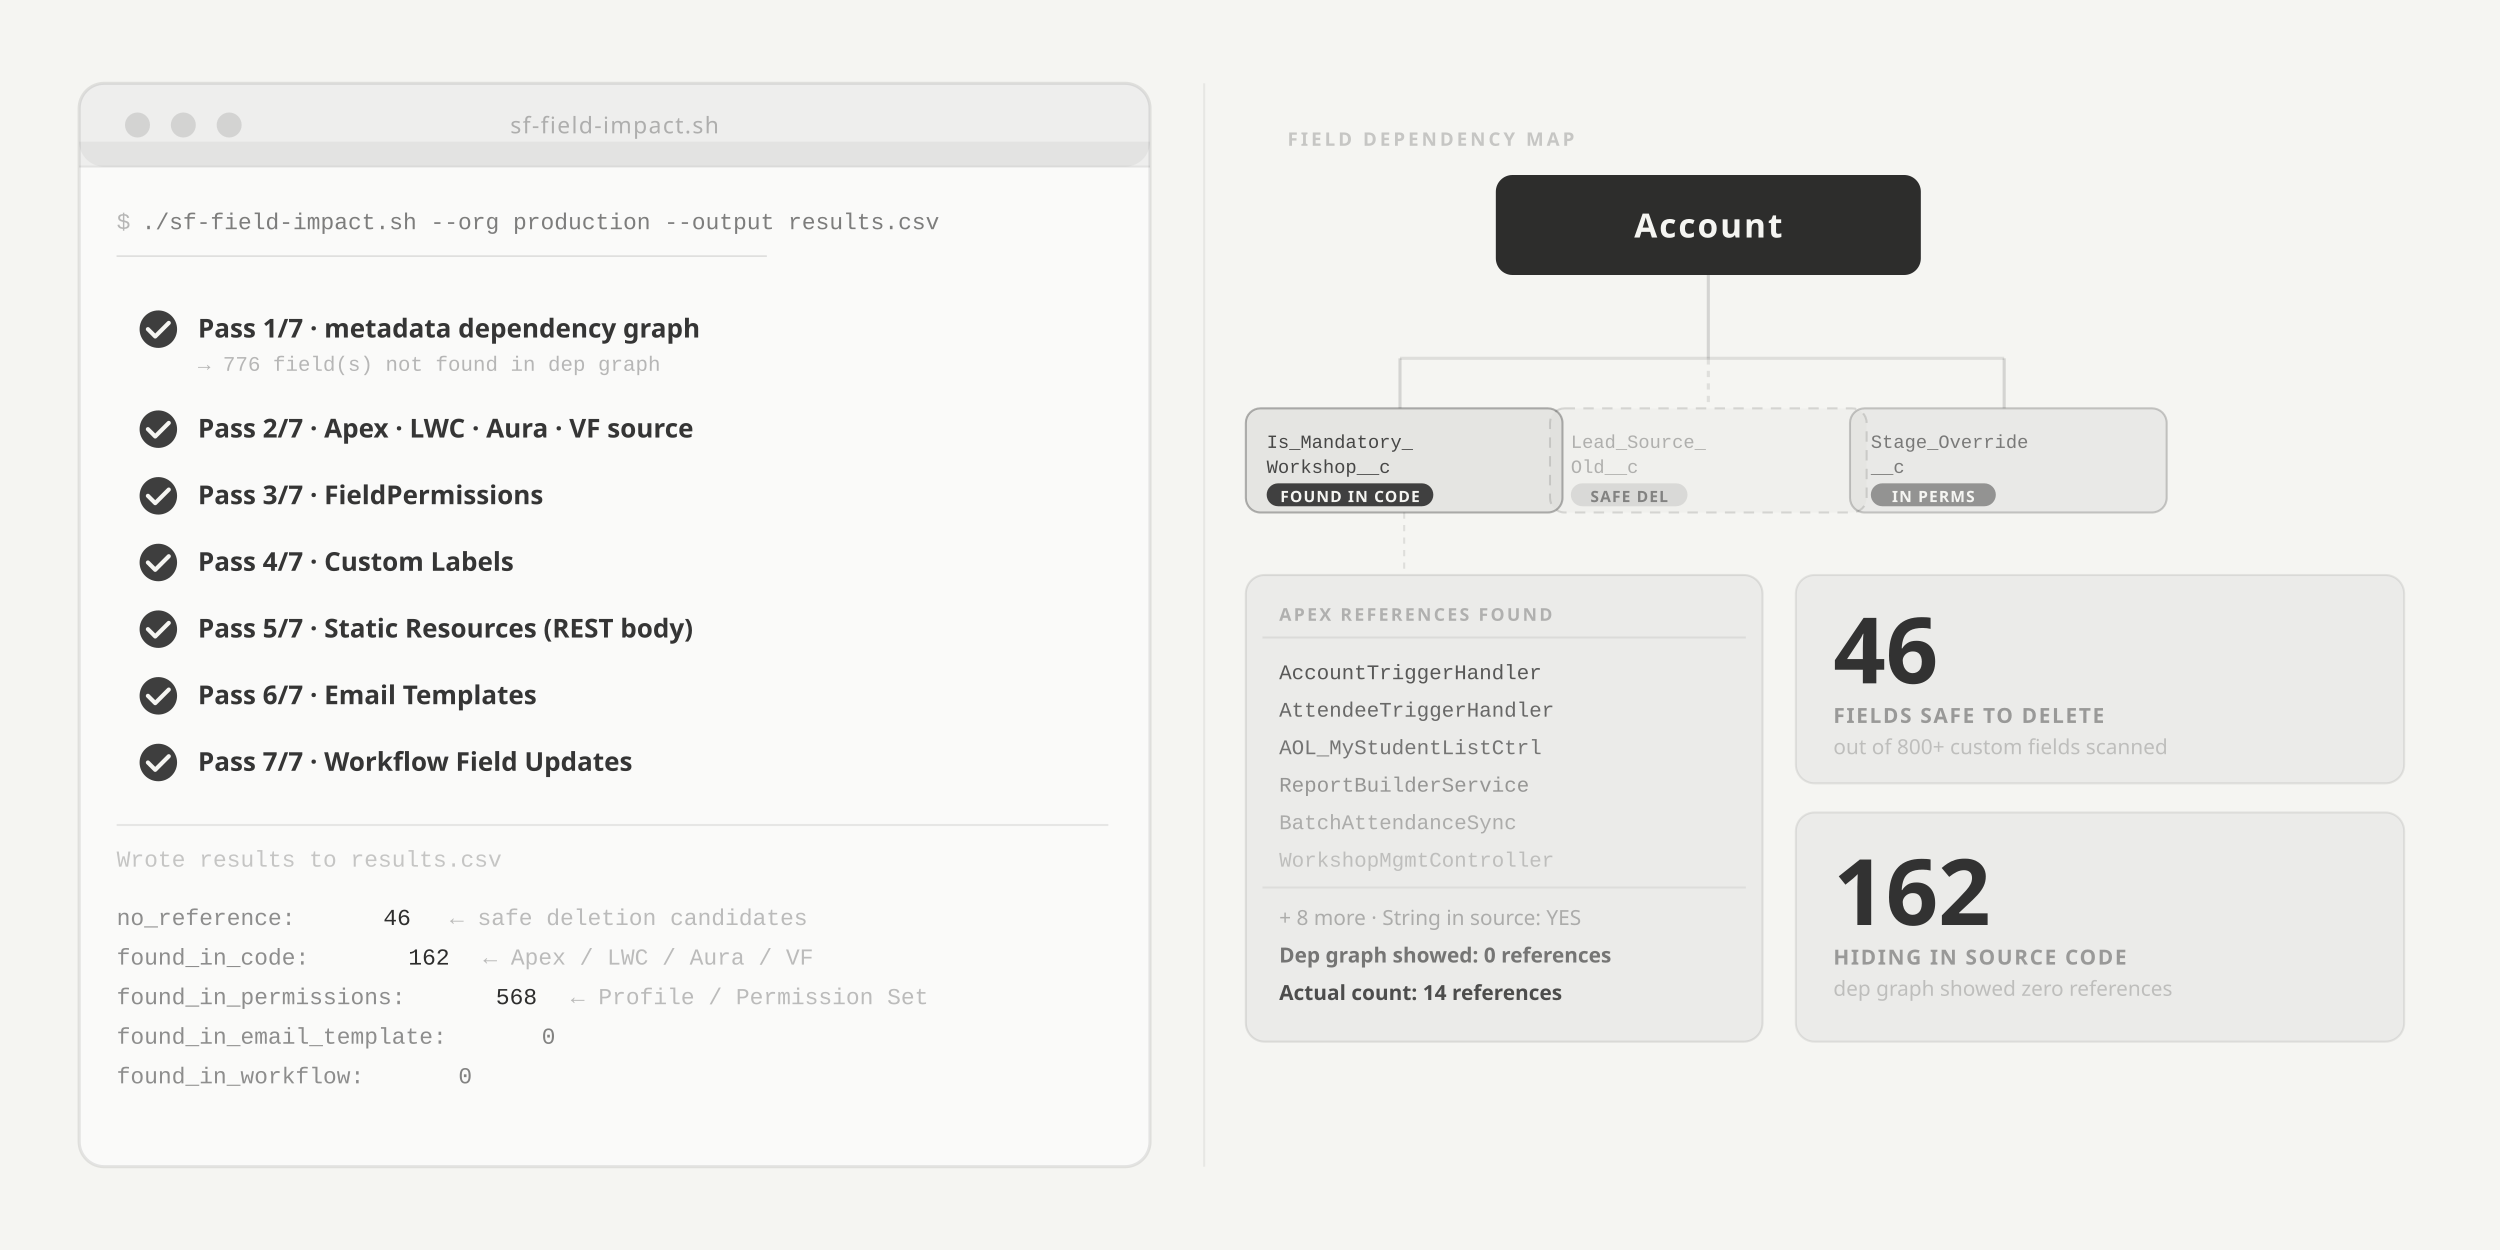
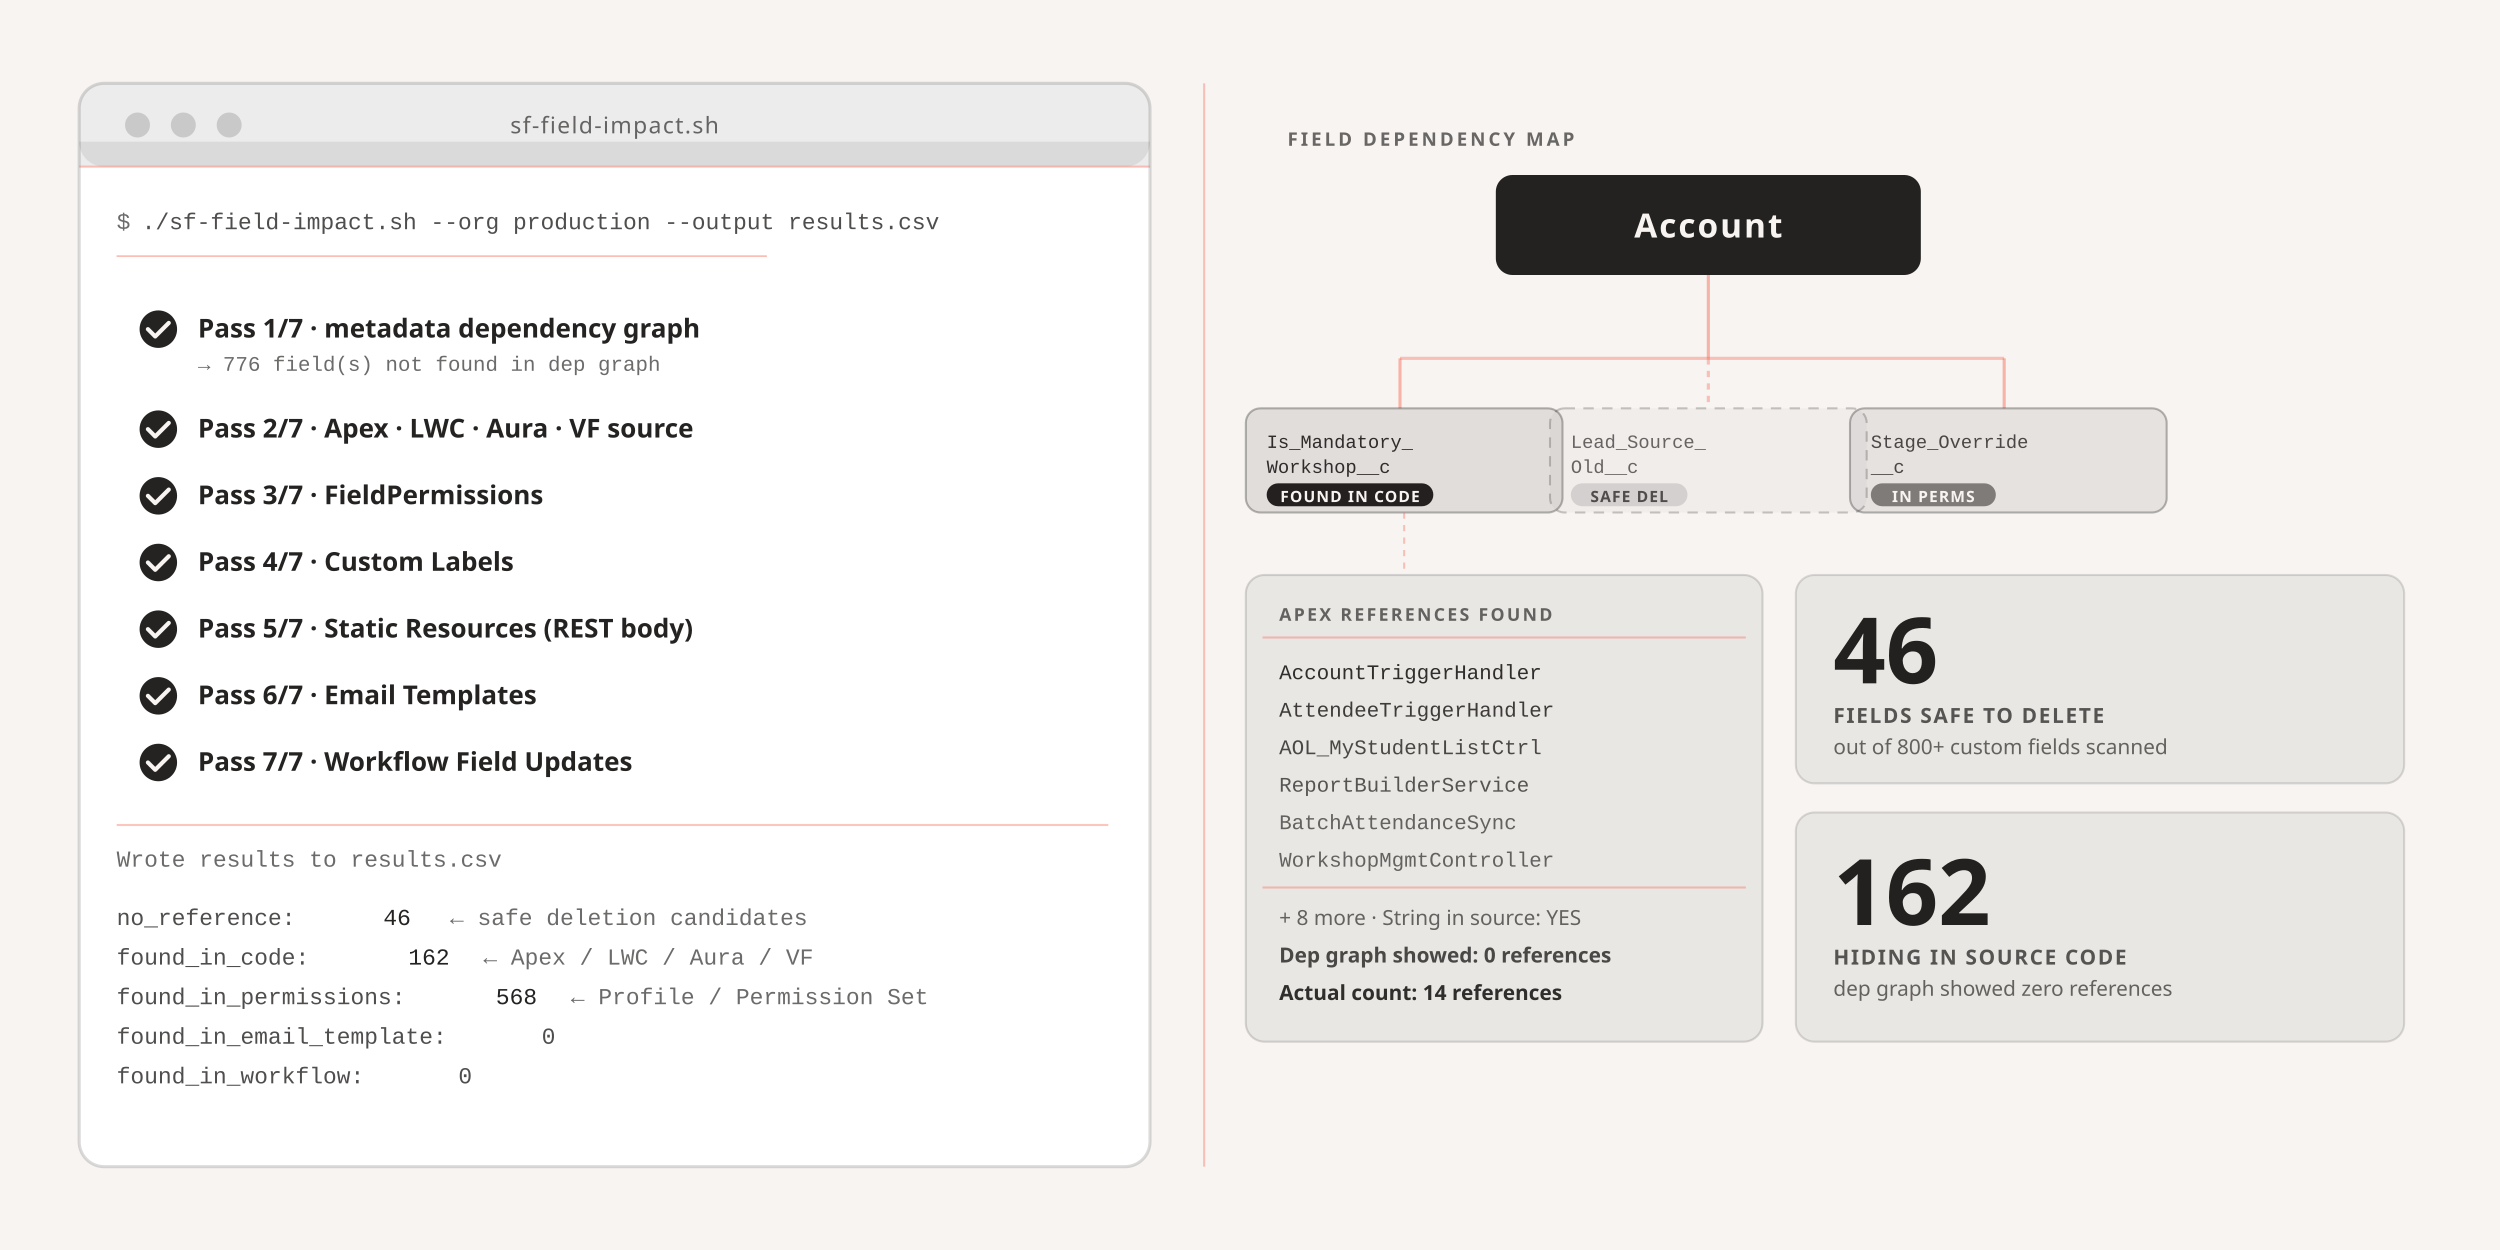
<svg xmlns="http://www.w3.org/2000/svg" viewBox="0 0 1200 600" aria-hidden="true">
-   <rect width="1200" height="600" fill="#F5F5F2" />
-   <line x1="578" y1="40" x2="578" y2="560" stroke="#0A0A0A" stroke-opacity="0.06" stroke-width="1" />
-   <rect x="38" y="40" width="514" height="520" rx="12" fill="white" fill-opacity="0.50" stroke="#0A0A0A" stroke-opacity="0.09" stroke-width="1.5" />
-   <rect x="38" y="40" width="514" height="40" rx="12" fill="#0A0A0A" fill-opacity="0.05" />
-   <rect x="38" y="68" width="514" height="12" fill="#0A0A0A" fill-opacity="0.05" />
-   <line x1="38" y1="80" x2="552" y2="80" stroke="#0A0A0A" stroke-opacity="0.07" stroke-width="1" />
-   <circle cx="66" cy="60" r="6" fill="#0A0A0A" fill-opacity="0.12" />
-   <circle cx="88" cy="60" r="6" fill="#0A0A0A" fill-opacity="0.12" />
-   <circle cx="110" cy="60" r="6" fill="#0A0A0A" fill-opacity="0.12" />
-   <text x="295" y="64" font-family="Outfit, system-ui, sans-serif" font-size="11" fill="#0A0A0A" fill-opacity="0.28" text-anchor="middle" letter-spacing="0.06em">sf-field-impact.sh</text>
-   <text x="56" y="110" font-family="'Courier New', Courier, monospace" font-size="11" fill="#0A0A0A" fill-opacity="0.28">$</text>
-   <text x="68" y="110" font-family="'Courier New', Courier, monospace" font-size="11" fill="#0A0A0A" fill-opacity="0.52">./sf-field-impact.sh --org production --output results.csv</text>
-   <text x="56" y="126" font-family="'Courier New', Courier, monospace" font-size="10" fill="#0A0A0A" fill-opacity="0.13">────────────────────────────────────────────────────</text>
-   <circle cx="76" cy="158" r="9" fill="#0A0A0A" fill-opacity="0.78" />
-   <path d="M71,158 L74.5,161.5 L81,155" stroke="#F5F5F2" stroke-width="2" fill="none" stroke-linecap="round" stroke-linejoin="round" />
-   <text x="95" y="162" font-family="Outfit, system-ui, sans-serif" font-size="12.5" font-weight="600" fill="#0A0A0A" fill-opacity="0.82">Pass 1/7 · metadata dependency graph</text>
-   <text x="95" y="178" font-family="'Courier New', Courier, monospace" font-size="10" fill="#0A0A0A" fill-opacity="0.28">  → 776 field(s) not found in dep graph</text>
-   <circle cx="76" cy="206" r="9" fill="#0A0A0A" fill-opacity="0.78" />
-   <path d="M71,206 L74.5,209.5 L81,203" stroke="#F5F5F2" stroke-width="2" fill="none" stroke-linecap="round" stroke-linejoin="round" />
-   <text x="95" y="210" font-family="Outfit, system-ui, sans-serif" font-size="12.5" font-weight="600" fill="#0A0A0A" fill-opacity="0.82">Pass 2/7 · Apex · LWC · Aura · VF source</text>
-   <circle cx="76" cy="238" r="9" fill="#0A0A0A" fill-opacity="0.78" />
-   <path d="M71,238 L74.5,241.5 L81,235" stroke="#F5F5F2" stroke-width="2" fill="none" stroke-linecap="round" stroke-linejoin="round" />
-   <text x="95" y="242" font-family="Outfit, system-ui, sans-serif" font-size="12.5" font-weight="600" fill="#0A0A0A" fill-opacity="0.82">Pass 3/7 · FieldPermissions</text>
-   <circle cx="76" cy="270" r="9" fill="#0A0A0A" fill-opacity="0.78" />
-   <path d="M71,270 L74.5,273.5 L81,267" stroke="#F5F5F2" stroke-width="2" fill="none" stroke-linecap="round" stroke-linejoin="round" />
-   <text x="95" y="274" font-family="Outfit, system-ui, sans-serif" font-size="12.5" font-weight="600" fill="#0A0A0A" fill-opacity="0.82">Pass 4/7 · Custom Labels</text>
-   <circle cx="76" cy="302" r="9" fill="#0A0A0A" fill-opacity="0.78" />
-   <path d="M71,302 L74.5,305.5 L81,299" stroke="#F5F5F2" stroke-width="2" fill="none" stroke-linecap="round" stroke-linejoin="round" />
-   <text x="95" y="306" font-family="Outfit, system-ui, sans-serif" font-size="12.5" font-weight="600" fill="#0A0A0A" fill-opacity="0.82">Pass 5/7 · Static Resources (REST body)</text>
-   <circle cx="76" cy="334" r="9" fill="#0A0A0A" fill-opacity="0.78" />
-   <path d="M71,334 L74.5,337.5 L81,331" stroke="#F5F5F2" stroke-width="2" fill="none" stroke-linecap="round" stroke-linejoin="round" />
-   <text x="95" y="338" font-family="Outfit, system-ui, sans-serif" font-size="12.5" font-weight="600" fill="#0A0A0A" fill-opacity="0.82">Pass 6/7 · Email Templates</text>
-   <circle cx="76" cy="366" r="9" fill="#0A0A0A" fill-opacity="0.78" />
-   <path d="M71,366 L74.5,369.5 L81,363" stroke="#F5F5F2" stroke-width="2" fill="none" stroke-linecap="round" stroke-linejoin="round" />
-   <text x="95" y="370" font-family="Outfit, system-ui, sans-serif" font-size="12.5" font-weight="600" fill="#0A0A0A" fill-opacity="0.82">Pass 7/7 · Workflow Field Updates</text>
-   <line x1="56" y1="396" x2="532" y2="396" stroke="#0A0A0A" stroke-opacity="0.08" stroke-width="1" />
-   <text x="56" y="416" font-family="'Courier New', Courier, monospace" font-size="11" fill="#0A0A0A" fill-opacity="0.22">Wrote results to results.csv</text>
-   <text x="56" y="444" font-family="'Courier New', Courier, monospace" font-size="11" fill="#0A0A0A" fill-opacity="0.45">no_reference:</text>
-   <text x="184" y="444" font-family="'Courier New', Courier, monospace" font-size="11" fill="#0A0A0A" fill-opacity="0.85">46</text>
-   <text x="216" y="444" font-family="'Courier New', Courier, monospace" font-size="11" fill="#0A0A0A" fill-opacity="0.26">← safe deletion candidates</text>
-   <text x="56" y="463" font-family="'Courier New', Courier, monospace" font-size="11" fill="#0A0A0A" fill-opacity="0.45">found_in_code:</text>
-   <text x="196" y="463" font-family="'Courier New', Courier, monospace" font-size="11" fill="#0A0A0A" fill-opacity="0.85">162</text>
-   <text x="232" y="463" font-family="'Courier New', Courier, monospace" font-size="11" fill="#0A0A0A" fill-opacity="0.26">← Apex / LWC / Aura / VF</text>
-   <text x="56" y="482" font-family="'Courier New', Courier, monospace" font-size="11" fill="#0A0A0A" fill-opacity="0.45">found_in_permissions:</text>
-   <text x="238" y="482" font-family="'Courier New', Courier, monospace" font-size="11" fill="#0A0A0A" fill-opacity="0.85">568</text>
-   <text x="274" y="482" font-family="'Courier New', Courier, monospace" font-size="11" fill="#0A0A0A" fill-opacity="0.26">← Profile / Permission Set</text>
-   <text x="56" y="501" font-family="'Courier New', Courier, monospace" font-size="11" fill="#0A0A0A" fill-opacity="0.45">found_in_email_template:</text>
-   <text x="260" y="501" font-family="'Courier New', Courier, monospace" font-size="11" fill="#0A0A0A" fill-opacity="0.50">0</text>
-   <text x="56" y="520" font-family="'Courier New', Courier, monospace" font-size="11" fill="#0A0A0A" fill-opacity="0.45">found_in_workflow:</text>
-   <text x="220" y="520" font-family="'Courier New', Courier, monospace" font-size="11" fill="#0A0A0A" fill-opacity="0.50">0</text>
-   <text x="618" y="70" font-family="Outfit, system-ui, sans-serif" font-size="9" font-weight="700" fill="#0A0A0A" fill-opacity="0.20" letter-spacing="0.16em">FIELD DEPENDENCY MAP</text>
-   <rect x="718" y="84" width="204" height="48" rx="8" fill="#0A0A0A" fill-opacity="0.85" />
-   <text x="820" y="114" font-family="Outfit, system-ui, sans-serif" font-size="16" font-weight="700" fill="#F5F5F2" text-anchor="middle" letter-spacing="0.06em">Account</text>
-   <line x1="820" y1="132" x2="820" y2="172" stroke="#0A0A0A" stroke-opacity="0.14" stroke-width="1.5" />
-   <line x1="672" y1="172" x2="962" y2="172" stroke="#0A0A0A" stroke-opacity="0.10" stroke-width="1.5" />
-   <line x1="672" y1="172" x2="672" y2="196" stroke="#0A0A0A" stroke-opacity="0.14" stroke-width="1.5" />
-   <line x1="820" y1="172" x2="820" y2="196" stroke="#0A0A0A" stroke-opacity="0.09" stroke-width="1.5" stroke-dasharray="3,3" />
-   <line x1="962" y1="172" x2="962" y2="196" stroke="#0A0A0A" stroke-opacity="0.14" stroke-width="1.5" />
-   <rect x="598" y="196" width="152" height="50" rx="7" fill="#0A0A0A" fill-opacity="0.07" stroke="#0A0A0A" stroke-opacity="0.30" stroke-width="1" />
-   <text x="608" y="215" font-family="'Courier New', Courier, monospace" font-size="9" fill="#0A0A0A" fill-opacity="0.72">Is_Mandatory_</text>
-   <text x="608" y="227" font-family="'Courier New', Courier, monospace" font-size="9" fill="#0A0A0A" fill-opacity="0.72">Workshop__c</text>
-   <rect x="608" y="232" width="80" height="11" rx="5.5" fill="#0A0A0A" fill-opacity="0.75" />
-   <text x="648" y="241" font-family="Outfit, system-ui, sans-serif" font-size="7.5" font-weight="700" fill="#F5F5F2" text-anchor="middle" letter-spacing="0.07em">FOUND IN CODE</text>
-   <rect x="744" y="196" width="152" height="50" rx="7" fill="#0A0A0A" fill-opacity="0.02" stroke="#0A0A0A" stroke-opacity="0.13" stroke-width="1" stroke-dasharray="5,4" />
-   <text x="754" y="215" font-family="'Courier New', Courier, monospace" font-size="9" fill="#0A0A0A" fill-opacity="0.28">Lead_Source_</text>
-   <text x="754" y="227" font-family="'Courier New', Courier, monospace" font-size="9" fill="#0A0A0A" fill-opacity="0.28">Old__c</text>
-   <rect x="754" y="232" width="56" height="11" rx="5.5" fill="#0A0A0A" fill-opacity="0.10" />
-   <text x="782" y="241" font-family="Outfit, system-ui, sans-serif" font-size="7.5" font-weight="700" fill="#0A0A0A" fill-opacity="0.42" text-anchor="middle" letter-spacing="0.07em">SAFE DEL</text>
-   <rect x="888" y="196" width="152" height="50" rx="7" fill="#0A0A0A" fill-opacity="0.05" stroke="#0A0A0A" stroke-opacity="0.20" stroke-width="1" />
-   <text x="898" y="215" font-family="'Courier New', Courier, monospace" font-size="9" fill="#0A0A0A" fill-opacity="0.50">Stage_Override</text>
-   <text x="898" y="227" font-family="'Courier New', Courier, monospace" font-size="9" fill="#0A0A0A" fill-opacity="0.50">__c</text>
-   <rect x="898" y="232" width="60" height="11" rx="5.5" fill="#0A0A0A" fill-opacity="0.38" />
-   <text x="928" y="241" font-family="Outfit, system-ui, sans-serif" font-size="7.5" font-weight="700" fill="#F5F5F2" text-anchor="middle" letter-spacing="0.07em">IN PERMS</text>
-   <line x1="674" y1="246" x2="674" y2="276" stroke="#0A0A0A" stroke-opacity="0.10" stroke-width="1" stroke-dasharray="3,3" />
-   <rect x="598" y="276" width="248" height="224" rx="9" fill="#0A0A0A" fill-opacity="0.04" stroke="#0A0A0A" stroke-opacity="0.09" stroke-width="1" />
-   <text x="614" y="298" font-family="Outfit, system-ui, sans-serif" font-size="8.5" font-weight="700" fill="#0A0A0A" fill-opacity="0.26" letter-spacing="0.13em">APEX REFERENCES FOUND</text>
-   <line x1="606" y1="306" x2="838" y2="306" stroke="#0A0A0A" stroke-opacity="0.07" stroke-width="1" />
-   <text x="614" y="326" font-family="'Courier New', Courier, monospace" font-size="10" fill="#0A0A0A" fill-opacity="0.65">AccountTriggerHandler</text>
-   <text x="614" y="344" font-family="'Courier New', Courier, monospace" font-size="10" fill="#0A0A0A" fill-opacity="0.58">AttendeeTriggerHandler</text>
-   <text x="614" y="362" font-family="'Courier New', Courier, monospace" font-size="10" fill="#0A0A0A" fill-opacity="0.52">AOL_MyStudentListCtrl</text>
-   <text x="614" y="380" font-family="'Courier New', Courier, monospace" font-size="10" fill="#0A0A0A" fill-opacity="0.38">ReportBuilderService</text>
-   <text x="614" y="398" font-family="'Courier New', Courier, monospace" font-size="10" fill="#0A0A0A" fill-opacity="0.28">BatchAttendanceSync</text>
-   <text x="614" y="416" font-family="'Courier New', Courier, monospace" font-size="10" fill="#0A0A0A" fill-opacity="0.20">WorkshopMgmtController</text>
-   <line x1="606" y1="426" x2="838" y2="426" stroke="#0A0A0A" stroke-opacity="0.06" stroke-width="1" />
-   <text x="614" y="444" font-family="Outfit, system-ui, sans-serif" font-size="10" fill="#0A0A0A" fill-opacity="0.28">+ 8 more · String in source: YES</text>
-   <text x="614" y="462" font-family="Outfit, system-ui, sans-serif" font-size="10" font-weight="700" fill="#0A0A0A" fill-opacity="0.52">Dep graph showed:  0 references</text>
-   <text x="614" y="480" font-family="Outfit, system-ui, sans-serif" font-size="10" font-weight="700" fill="#0A0A0A" fill-opacity="0.70">Actual count:    14 references</text>
-   <rect x="862" y="276" width="292" height="100" rx="9" fill="#0A0A0A" fill-opacity="0.04" stroke="#0A0A0A" stroke-opacity="0.08" stroke-width="1" />
-   <text x="880" y="328" font-family="Outfit, system-ui, sans-serif" font-size="44" font-weight="900" fill="#0A0A0A" fill-opacity="0.82">46</text>
-   <text x="880" y="347" font-family="Outfit, system-ui, sans-serif" font-size="10" font-weight="700" fill="#0A0A0A" fill-opacity="0.36" letter-spacing="0.08em">FIELDS SAFE TO DELETE</text>
-   <text x="880" y="362" font-family="Outfit, system-ui, sans-serif" font-size="10" fill="#0A0A0A" fill-opacity="0.20">out of 800+ custom fields scanned</text>
-   <rect x="862" y="390" width="292" height="110" rx="9" fill="#0A0A0A" fill-opacity="0.04" stroke="#0A0A0A" stroke-opacity="0.08" stroke-width="1" />
-   <text x="880" y="444" font-family="Outfit, system-ui, sans-serif" font-size="44" font-weight="900" fill="#0A0A0A" fill-opacity="0.82">162</text>
-   <text x="880" y="463" font-family="Outfit, system-ui, sans-serif" font-size="10" font-weight="700" fill="#0A0A0A" fill-opacity="0.36" letter-spacing="0.08em">HIDING IN SOURCE CODE</text>
-   <text x="880" y="478" font-family="Outfit, system-ui, sans-serif" font-size="10" fill="#0A0A0A" fill-opacity="0.20">dep graph showed zero references</text>
+   <rect width="1200" height="600" fill="#F7F4F2" />
+   <line x1="578" y1="40" x2="578" y2="560" stroke="#F75A41" stroke-opacity="0.34" stroke-width="1" />
+   <rect x="38" y="40" width="514" height="520" rx="12" fill="#FFFFFF" stroke="#131110" stroke-opacity="0.15" stroke-width="1.5" />
+   <rect x="38" y="40" width="514" height="40" rx="12" fill="#131110" fill-opacity="0.08" />
+   <rect x="38" y="68" width="514" height="12" fill="#131110" fill-opacity="0.08" />
+   <line x1="38" y1="80" x2="552" y2="80" stroke="#F75A41" stroke-opacity="0.34" stroke-width="1" />
+   <circle cx="66" cy="60" r="6" fill="#131110" fill-opacity="0.16" />
+   <circle cx="88" cy="60" r="6" fill="#131110" fill-opacity="0.16" />
+   <circle cx="110" cy="60" r="6" fill="#131110" fill-opacity="0.16" />
+   <text x="295" y="64" font-family="Outfit, system-ui, sans-serif" font-size="11" fill="#131110" fill-opacity="0.62" text-anchor="middle" letter-spacing="0.06em">sf-field-impact.sh</text>
+   <text x="56" y="110" font-family="'Courier New', Courier, monospace" font-size="11" fill="#131110" fill-opacity="0.62">$</text>
+   <text x="68" y="110" font-family="'Courier New', Courier, monospace" font-size="11" fill="#131110" fill-opacity="0.74">./sf-field-impact.sh --org production --output results.csv</text>
+   <text x="56" y="126" font-family="'Courier New', Courier, monospace" font-size="10" fill="#F75A41" fill-opacity="0.45">────────────────────────────────────────────────────</text>
+   <circle cx="76" cy="158" r="9" fill="#131110" fill-opacity="0.92" />
+   <path d="M71,158 L74.5,161.5 L81,155" stroke="#F7F4F2" stroke-width="2" fill="none" stroke-linecap="round" stroke-linejoin="round" />
+   <text x="95" y="162" font-family="Outfit, system-ui, sans-serif" font-size="12.5" font-weight="600" fill="#131110" fill-opacity="0.92">Pass 1/7 · metadata dependency graph</text>
+   <text x="95" y="178" font-family="'Courier New', Courier, monospace" font-size="10" fill="#131110" fill-opacity="0.62">  → 776 field(s) not found in dep graph</text>
+   <circle cx="76" cy="206" r="9" fill="#131110" fill-opacity="0.92" />
+   <path d="M71,206 L74.5,209.5 L81,203" stroke="#F7F4F2" stroke-width="2" fill="none" stroke-linecap="round" stroke-linejoin="round" />
+   <text x="95" y="210" font-family="Outfit, system-ui, sans-serif" font-size="12.5" font-weight="600" fill="#131110" fill-opacity="0.92">Pass 2/7 · Apex · LWC · Aura · VF source</text>
+   <circle cx="76" cy="238" r="9" fill="#131110" fill-opacity="0.92" />
+   <path d="M71,238 L74.5,241.5 L81,235" stroke="#F7F4F2" stroke-width="2" fill="none" stroke-linecap="round" stroke-linejoin="round" />
+   <text x="95" y="242" font-family="Outfit, system-ui, sans-serif" font-size="12.5" font-weight="600" fill="#131110" fill-opacity="0.92">Pass 3/7 · FieldPermissions</text>
+   <circle cx="76" cy="270" r="9" fill="#131110" fill-opacity="0.92" />
+   <path d="M71,270 L74.5,273.5 L81,267" stroke="#F7F4F2" stroke-width="2" fill="none" stroke-linecap="round" stroke-linejoin="round" />
+   <text x="95" y="274" font-family="Outfit, system-ui, sans-serif" font-size="12.5" font-weight="600" fill="#131110" fill-opacity="0.92">Pass 4/7 · Custom Labels</text>
+   <circle cx="76" cy="302" r="9" fill="#131110" fill-opacity="0.92" />
+   <path d="M71,302 L74.5,305.5 L81,299" stroke="#F7F4F2" stroke-width="2" fill="none" stroke-linecap="round" stroke-linejoin="round" />
+   <text x="95" y="306" font-family="Outfit, system-ui, sans-serif" font-size="12.5" font-weight="600" fill="#131110" fill-opacity="0.92">Pass 5/7 · Static Resources (REST body)</text>
+   <circle cx="76" cy="334" r="9" fill="#131110" fill-opacity="0.92" />
+   <path d="M71,334 L74.5,337.5 L81,331" stroke="#F7F4F2" stroke-width="2" fill="none" stroke-linecap="round" stroke-linejoin="round" />
+   <text x="95" y="338" font-family="Outfit, system-ui, sans-serif" font-size="12.5" font-weight="600" fill="#131110" fill-opacity="0.92">Pass 6/7 · Email Templates</text>
+   <circle cx="76" cy="366" r="9" fill="#131110" fill-opacity="0.92" />
+   <path d="M71,366 L74.5,369.5 L81,363" stroke="#F7F4F2" stroke-width="2" fill="none" stroke-linecap="round" stroke-linejoin="round" />
+   <text x="95" y="370" font-family="Outfit, system-ui, sans-serif" font-size="12.5" font-weight="600" fill="#131110" fill-opacity="0.92">Pass 7/7 · Workflow Field Updates</text>
+   <line x1="56" y1="396" x2="532" y2="396" stroke="#F75A41" stroke-opacity="0.34" stroke-width="1" />
+   <text x="56" y="416" font-family="'Courier New', Courier, monospace" font-size="11" fill="#131110" fill-opacity="0.62">Wrote results to results.csv</text>
+   <text x="56" y="444" font-family="'Courier New', Courier, monospace" font-size="11" fill="#131110" fill-opacity="0.74">no_reference:</text>
+   <text x="184" y="444" font-family="'Courier New', Courier, monospace" font-size="11" fill="#131110" fill-opacity="0.92">46</text>
+   <text x="216" y="444" font-family="'Courier New', Courier, monospace" font-size="11" fill="#131110" fill-opacity="0.62">← safe deletion candidates</text>
+   <text x="56" y="463" font-family="'Courier New', Courier, monospace" font-size="11" fill="#131110" fill-opacity="0.74">found_in_code:</text>
+   <text x="196" y="463" font-family="'Courier New', Courier, monospace" font-size="11" fill="#131110" fill-opacity="0.92">162</text>
+   <text x="232" y="463" font-family="'Courier New', Courier, monospace" font-size="11" fill="#131110" fill-opacity="0.62">← Apex / LWC / Aura / VF</text>
+   <text x="56" y="482" font-family="'Courier New', Courier, monospace" font-size="11" fill="#131110" fill-opacity="0.74">found_in_permissions:</text>
+   <text x="238" y="482" font-family="'Courier New', Courier, monospace" font-size="11" fill="#131110" fill-opacity="0.92">568</text>
+   <text x="274" y="482" font-family="'Courier New', Courier, monospace" font-size="11" fill="#131110" fill-opacity="0.62">← Profile / Permission Set</text>
+   <text x="56" y="501" font-family="'Courier New', Courier, monospace" font-size="11" fill="#131110" fill-opacity="0.74">found_in_email_template:</text>
+   <text x="260" y="501" font-family="'Courier New', Courier, monospace" font-size="11" fill="#131110" fill-opacity="0.74">0</text>
+   <text x="56" y="520" font-family="'Courier New', Courier, monospace" font-size="11" fill="#131110" fill-opacity="0.74">found_in_workflow:</text>
+   <text x="220" y="520" font-family="'Courier New', Courier, monospace" font-size="11" fill="#131110" fill-opacity="0.74">0</text>
+   <text x="618" y="70" font-family="Outfit, system-ui, sans-serif" font-size="9" font-weight="700" fill="#131110" fill-opacity="0.62" letter-spacing="0.16em">FIELD DEPENDENCY MAP</text>
+   <rect x="718" y="84" width="204" height="48" rx="8" fill="#131110" fill-opacity="0.92" />
+   <text x="820" y="114" font-family="Outfit, system-ui, sans-serif" font-size="16" font-weight="700" fill="#F7F4F2" text-anchor="middle" letter-spacing="0.06em">Account</text>
+   <line x1="820" y1="132" x2="820" y2="172" stroke="#F75A41" stroke-opacity="0.42" stroke-width="1.5" />
+   <line x1="672" y1="172" x2="962" y2="172" stroke="#F75A41" stroke-opacity="0.34" stroke-width="1.5" />
+   <line x1="672" y1="172" x2="672" y2="196" stroke="#F75A41" stroke-opacity="0.42" stroke-width="1.5" />
+   <line x1="820" y1="172" x2="820" y2="196" stroke="#F75A41" stroke-opacity="0.34" stroke-width="1.5" stroke-dasharray="3,3" />
+   <line x1="962" y1="172" x2="962" y2="196" stroke="#F75A41" stroke-opacity="0.42" stroke-width="1.5" />
+   <rect x="598" y="196" width="152" height="50" rx="7" fill="#131110" fill-opacity="0.10" stroke="#131110" stroke-opacity="0.30" stroke-width="1" />
+   <text x="608" y="215" font-family="'Courier New', Courier, monospace" font-size="9" fill="#131110" fill-opacity="0.86">Is_Mandatory_</text>
+   <text x="608" y="227" font-family="'Courier New', Courier, monospace" font-size="9" fill="#131110" fill-opacity="0.86">Workshop__c</text>
+   <rect x="608" y="232" width="80" height="11" rx="5.5" fill="#131110" fill-opacity="0.92" />
+   <text x="648" y="241" font-family="Outfit, system-ui, sans-serif" font-size="7.5" font-weight="700" fill="#F7F4F2" text-anchor="middle" letter-spacing="0.07em">FOUND IN CODE</text>
+   <rect x="744" y="196" width="152" height="50" rx="7" fill="#131110" fill-opacity="0.03" stroke="#131110" stroke-opacity="0.22" stroke-width="1" stroke-dasharray="5,4" />
+   <text x="754" y="215" font-family="'Courier New', Courier, monospace" font-size="9" fill="#131110" fill-opacity="0.62">Lead_Source_</text>
+   <text x="754" y="227" font-family="'Courier New', Courier, monospace" font-size="9" fill="#131110" fill-opacity="0.62">Old__c</text>
+   <rect x="754" y="232" width="56" height="11" rx="5.5" fill="#131110" fill-opacity="0.13" />
+   <text x="782" y="241" font-family="Outfit, system-ui, sans-serif" font-size="7.5" font-weight="700" fill="#131110" fill-opacity="0.68" text-anchor="middle" letter-spacing="0.07em">SAFE DEL</text>
+   <rect x="888" y="196" width="152" height="50" rx="7" fill="#131110" fill-opacity="0.08" stroke="#131110" stroke-opacity="0.30" stroke-width="1" />
+   <text x="898" y="215" font-family="'Courier New', Courier, monospace" font-size="9" fill="#131110" fill-opacity="0.74">Stage_Override</text>
+   <text x="898" y="227" font-family="'Courier New', Courier, monospace" font-size="9" fill="#131110" fill-opacity="0.74">__c</text>
+   <rect x="898" y="232" width="60" height="11" rx="5.5" fill="#131110" fill-opacity="0.49" />
+   <text x="928" y="241" font-family="Outfit, system-ui, sans-serif" font-size="7.5" font-weight="700" fill="#F7F4F2" text-anchor="middle" letter-spacing="0.07em">IN PERMS</text>
+   <line x1="674" y1="246" x2="674" y2="276" stroke="#F75A41" stroke-opacity="0.34" stroke-width="1" stroke-dasharray="3,3" />
+   <rect x="598" y="276" width="248" height="224" rx="9" fill="#131110" fill-opacity="0.06" stroke="#131110" stroke-opacity="0.15" stroke-width="1" />
+   <text x="614" y="298" font-family="Outfit, system-ui, sans-serif" font-size="8.5" font-weight="700" fill="#131110" fill-opacity="0.62" letter-spacing="0.13em">APEX REFERENCES FOUND</text>
+   <line x1="606" y1="306" x2="838" y2="306" stroke="#F75A41" stroke-opacity="0.34" stroke-width="1" />
+   <text x="614" y="326" font-family="'Courier New', Courier, monospace" font-size="10" fill="#131110" fill-opacity="0.86">AccountTriggerHandler</text>
+   <text x="614" y="344" font-family="'Courier New', Courier, monospace" font-size="10" fill="#131110" fill-opacity="0.80">AttendeeTriggerHandler</text>
+   <text x="614" y="362" font-family="'Courier New', Courier, monospace" font-size="10" fill="#131110" fill-opacity="0.74">AOL_MyStudentListCtrl</text>
+   <text x="614" y="380" font-family="'Courier New', Courier, monospace" font-size="10" fill="#131110" fill-opacity="0.68">ReportBuilderService</text>
+   <text x="614" y="398" font-family="'Courier New', Courier, monospace" font-size="10" fill="#131110" fill-opacity="0.62">BatchAttendanceSync</text>
+   <text x="614" y="416" font-family="'Courier New', Courier, monospace" font-size="10" fill="#131110" fill-opacity="0.62">WorkshopMgmtController</text>
+   <line x1="606" y1="426" x2="838" y2="426" stroke="#F75A41" stroke-opacity="0.34" stroke-width="1" />
+   <text x="614" y="444" font-family="Outfit, system-ui, sans-serif" font-size="10" fill="#131110" fill-opacity="0.62">+ 8 more · String in source: YES</text>
+   <text x="614" y="462" font-family="Outfit, system-ui, sans-serif" font-size="10" font-weight="700" fill="#131110" fill-opacity="0.74">Dep graph showed:  0 references</text>
+   <text x="614" y="480" font-family="Outfit, system-ui, sans-serif" font-size="10" font-weight="700" fill="#131110" fill-opacity="0.86">Actual count:    14 references</text>
+   <rect x="862" y="276" width="292" height="100" rx="9" fill="#131110" fill-opacity="0.06" stroke="#131110" stroke-opacity="0.14" stroke-width="1" />
+   <text x="880" y="328" font-family="Outfit, system-ui, sans-serif" font-size="44" font-weight="900" fill="#131110" fill-opacity="0.92">46</text>
+   <text x="880" y="347" font-family="Outfit, system-ui, sans-serif" font-size="10" font-weight="700" fill="#131110" fill-opacity="0.68" letter-spacing="0.08em">FIELDS SAFE TO DELETE</text>
+   <text x="880" y="362" font-family="Outfit, system-ui, sans-serif" font-size="10" fill="#131110" fill-opacity="0.62">out of 800+ custom fields scanned</text>
+   <rect x="862" y="390" width="292" height="110" rx="9" fill="#131110" fill-opacity="0.06" stroke="#131110" stroke-opacity="0.14" stroke-width="1" />
+   <text x="880" y="444" font-family="Outfit, system-ui, sans-serif" font-size="44" font-weight="900" fill="#131110" fill-opacity="0.92">162</text>
+   <text x="880" y="463" font-family="Outfit, system-ui, sans-serif" font-size="10" font-weight="700" fill="#131110" fill-opacity="0.68" letter-spacing="0.08em">HIDING IN SOURCE CODE</text>
+   <text x="880" y="478" font-family="Outfit, system-ui, sans-serif" font-size="10" fill="#131110" fill-opacity="0.62">dep graph showed zero references</text>
</svg>
